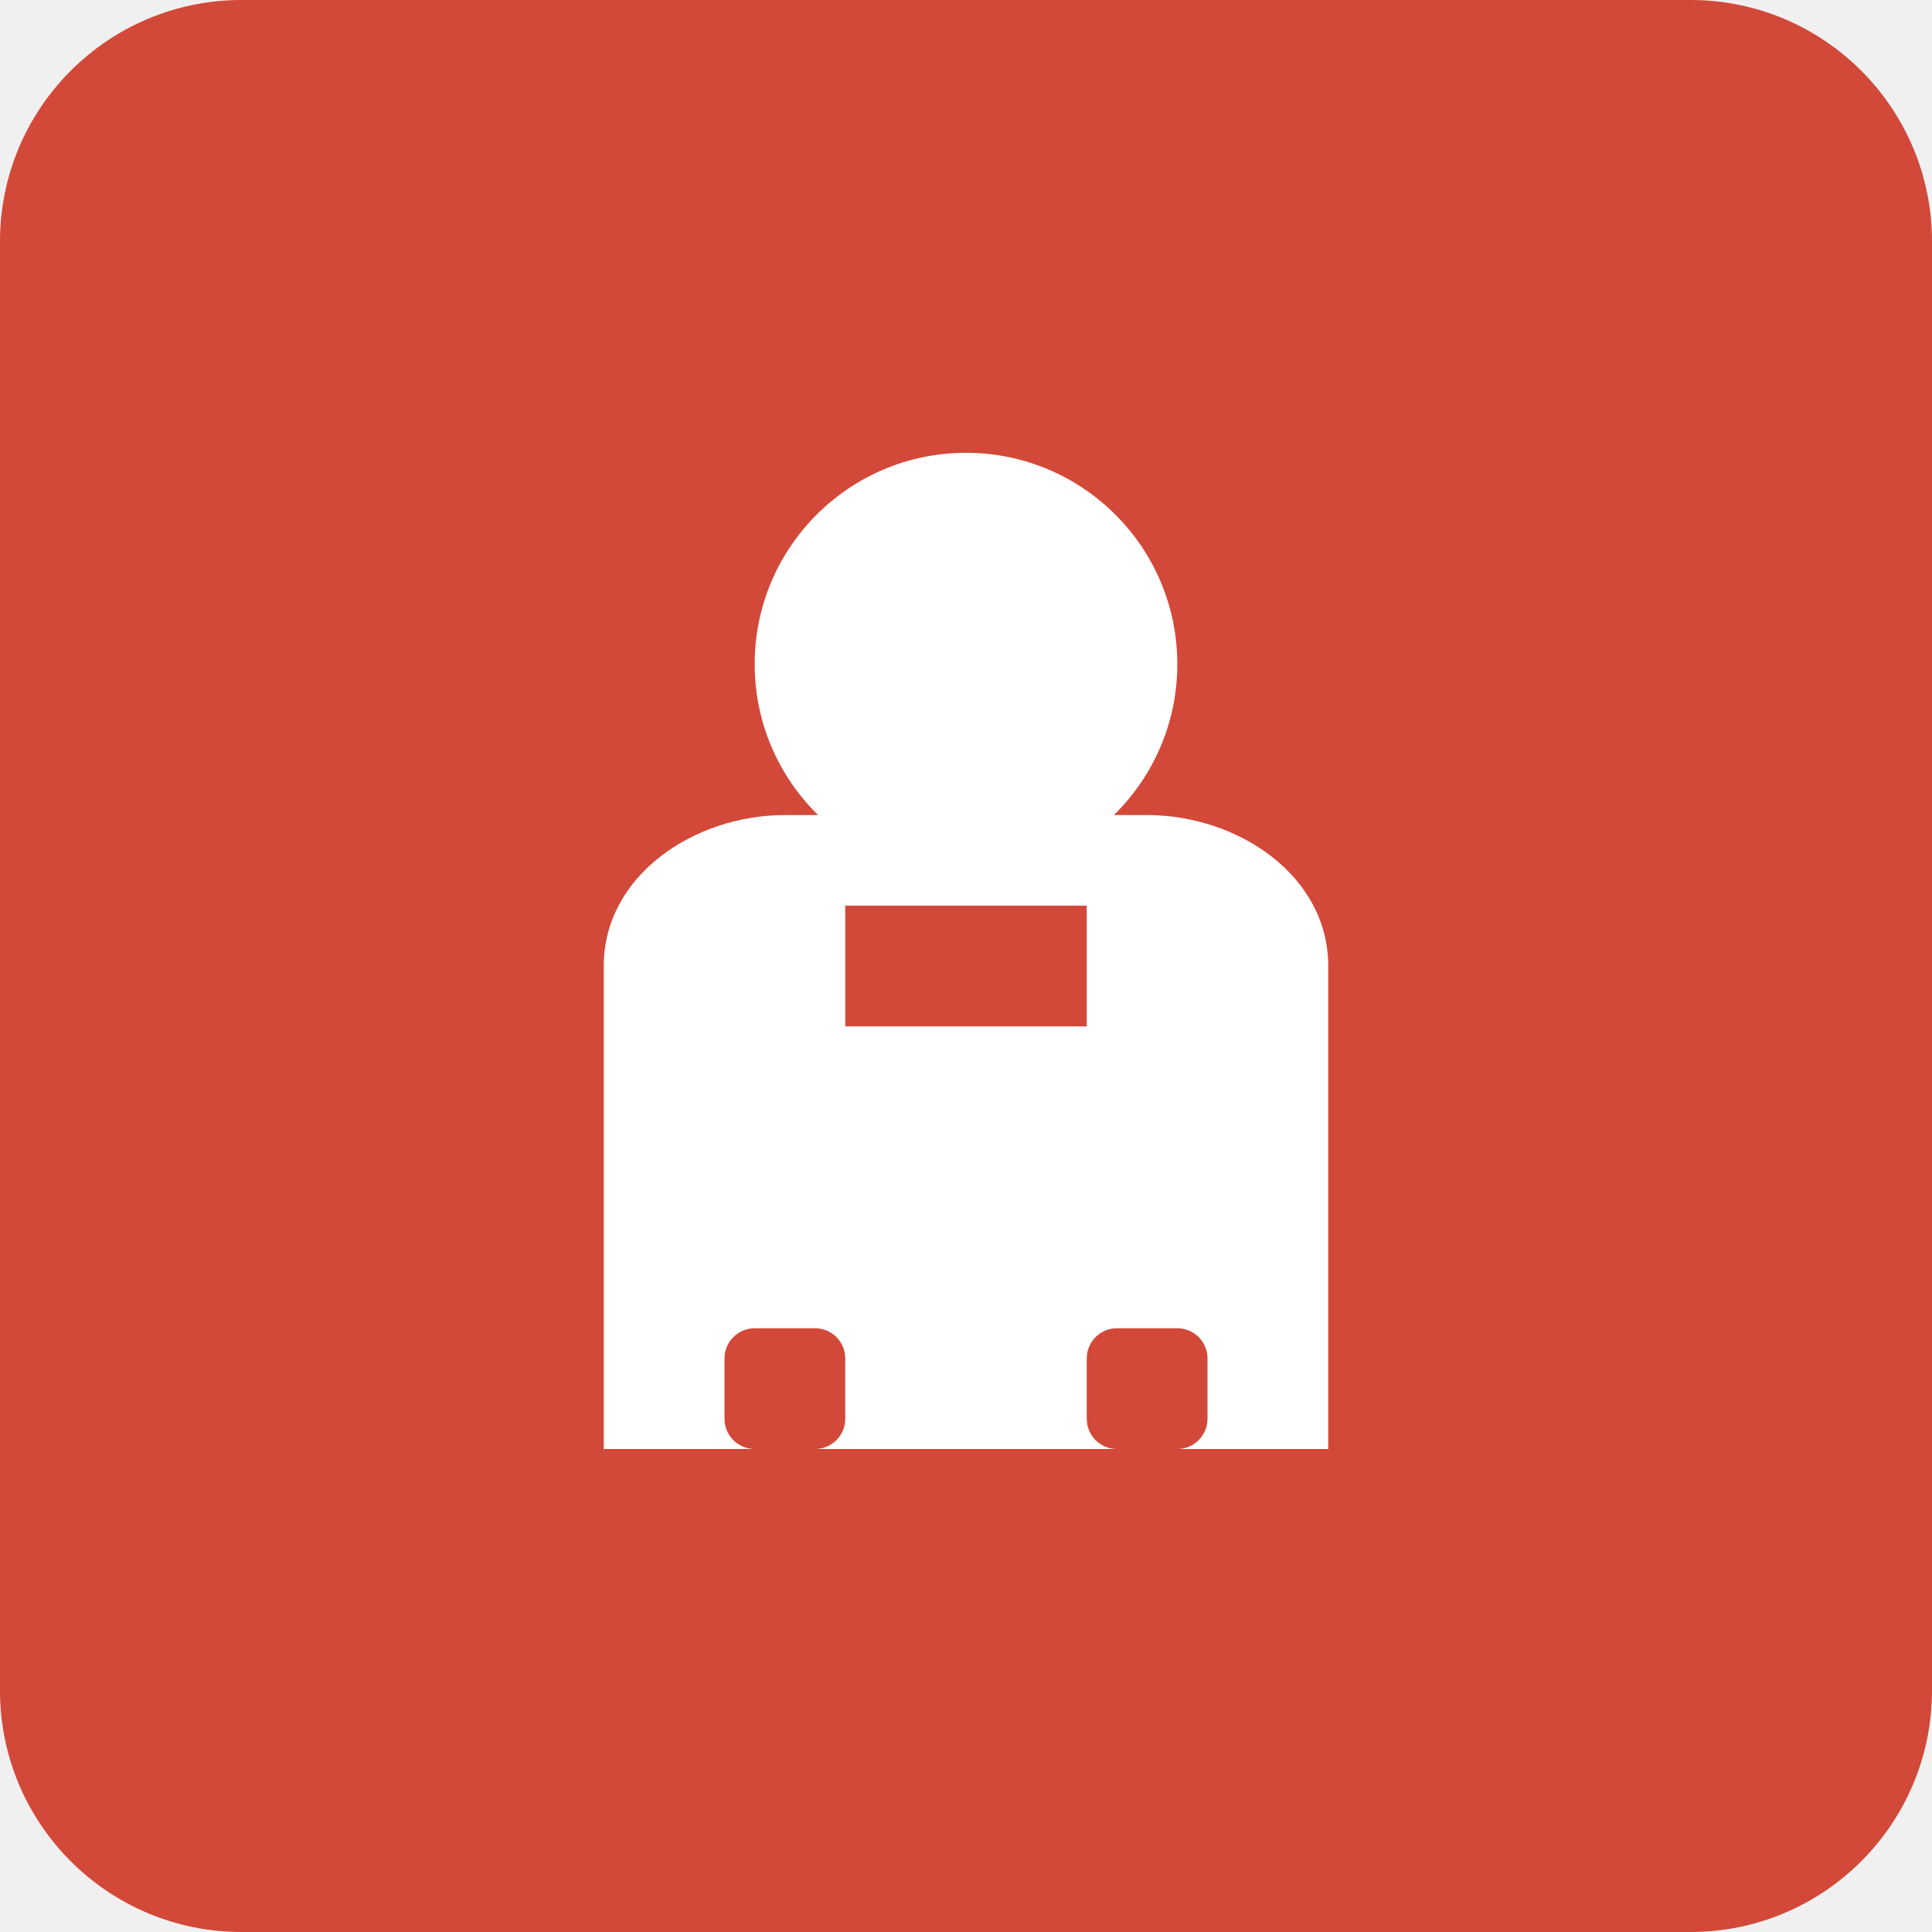
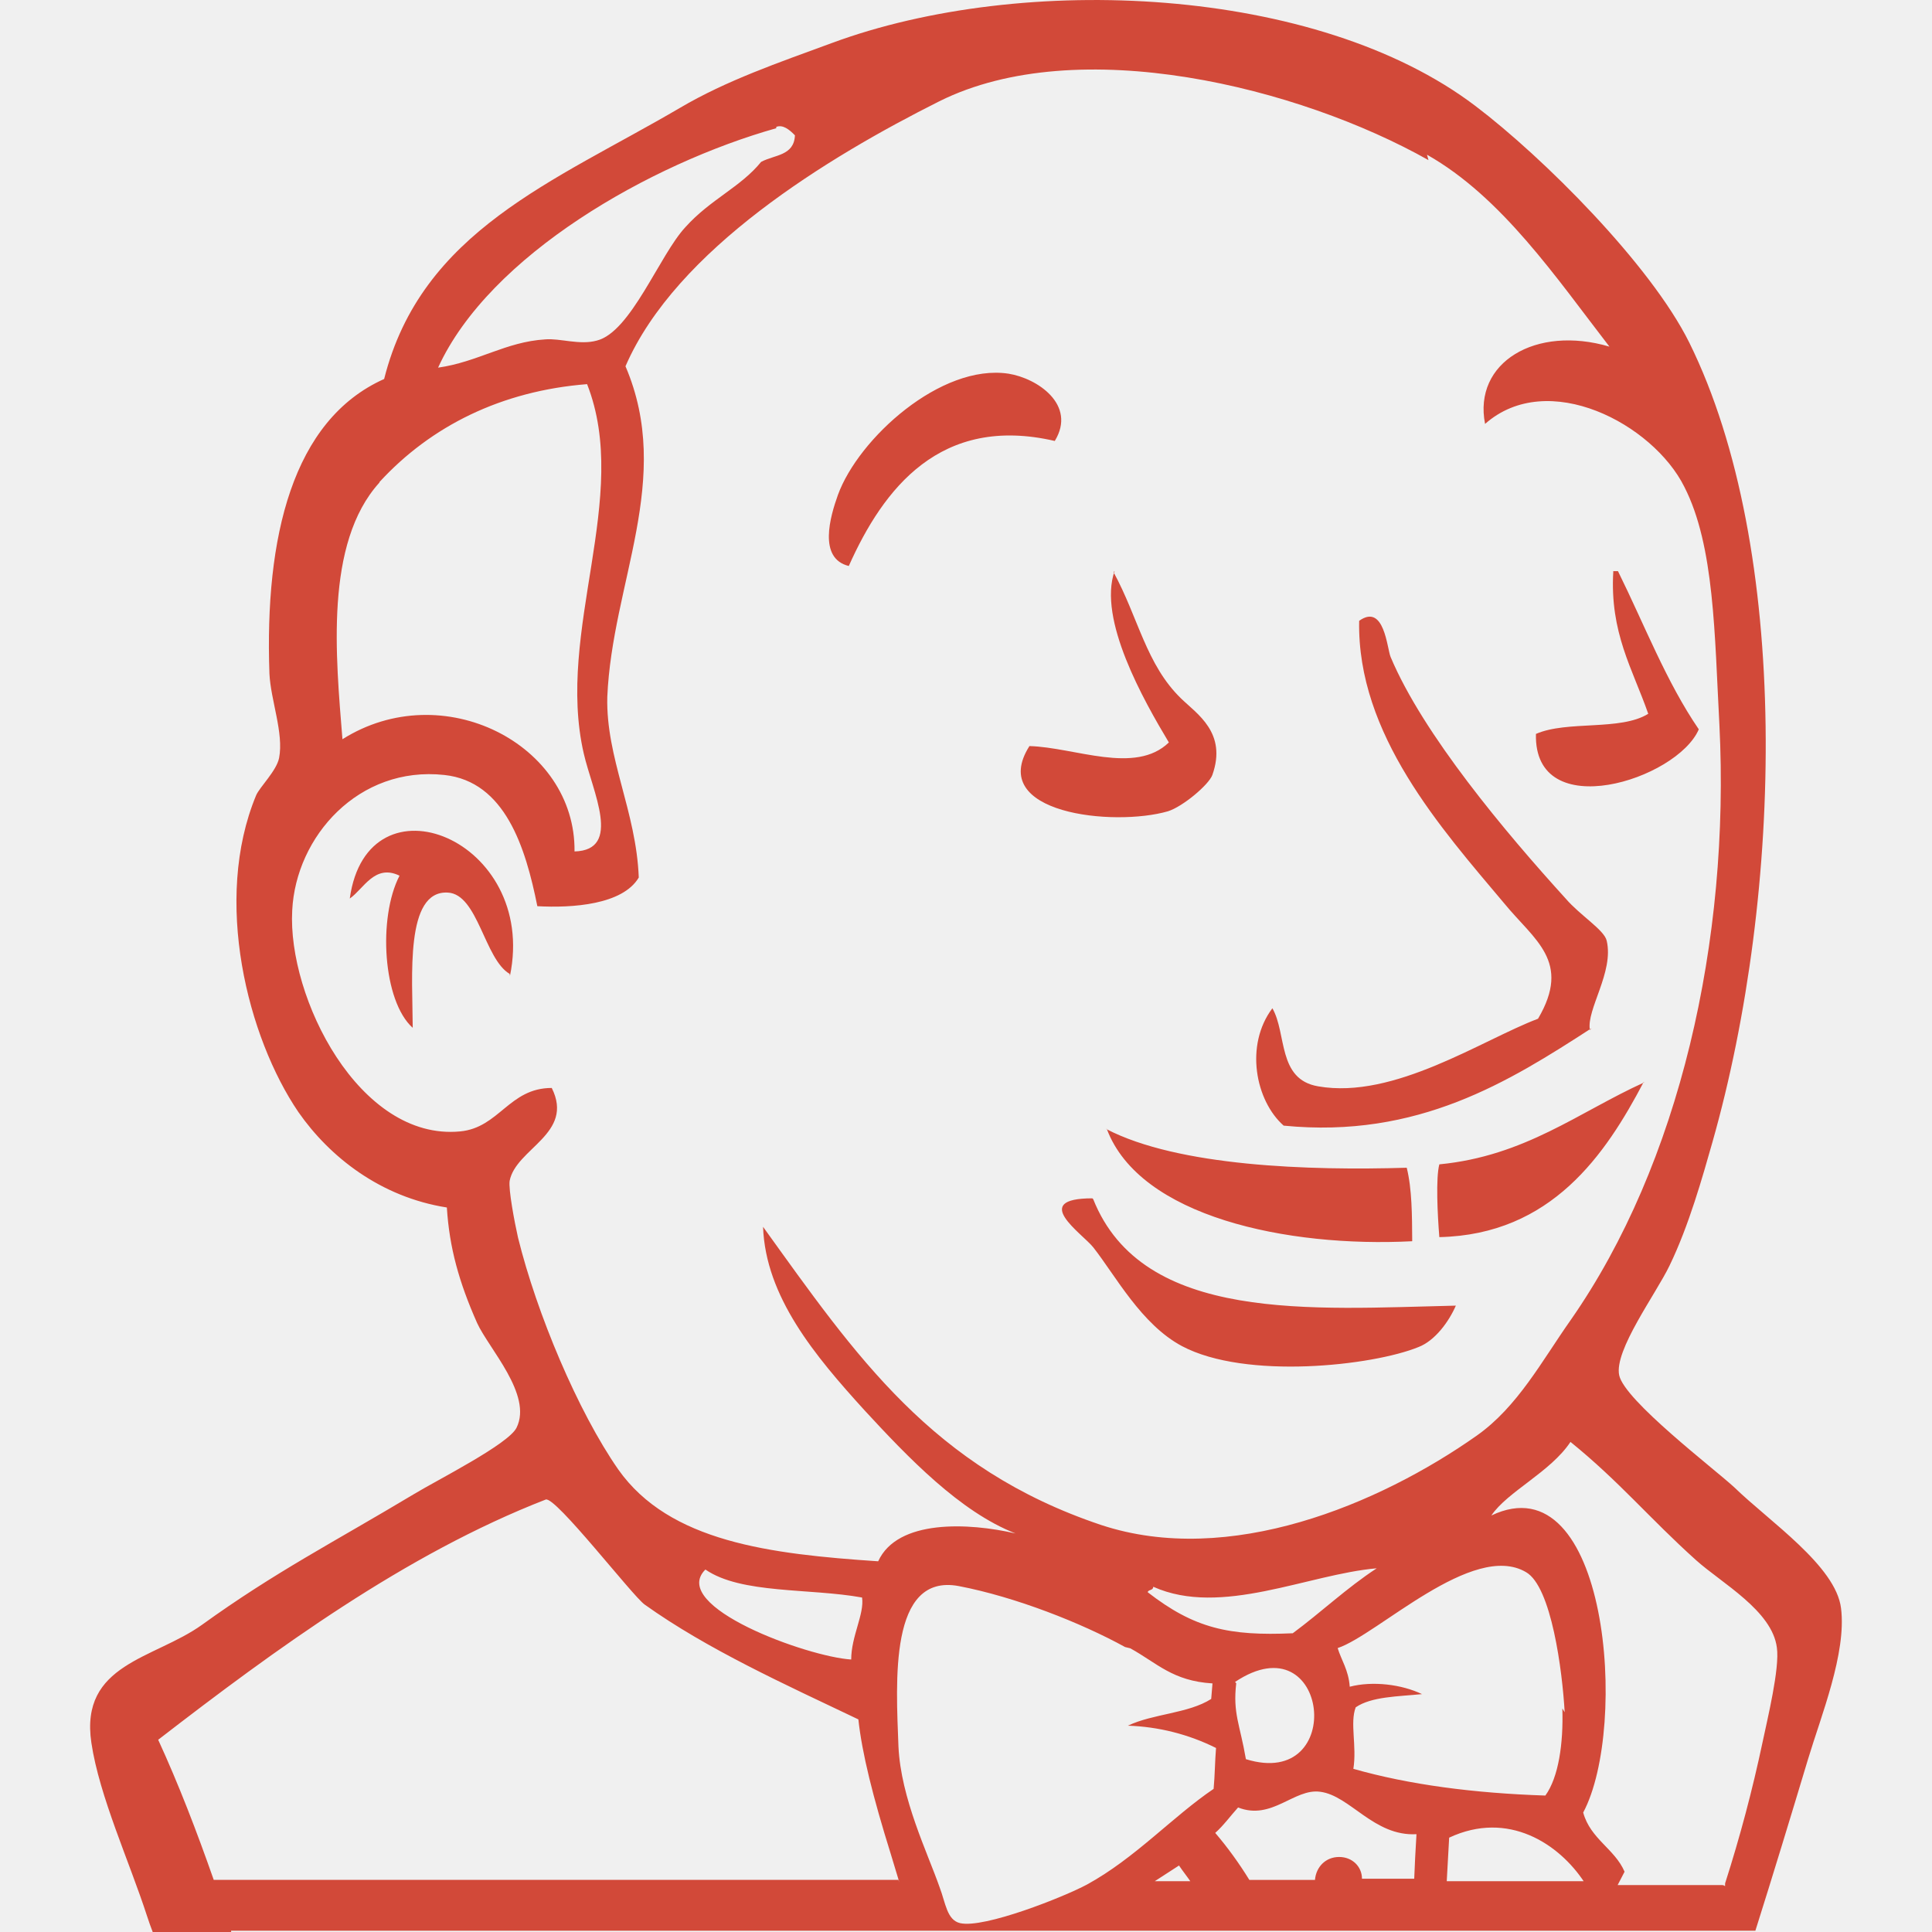
- <svg xmlns="http://www.w3.org/2000/svg" width="64" height="64" viewBox="0 0 64 64" fill="none">
-   <rect width="64" height="64" rx="8" fill="#D24939" />
-   <circle cx="32" cy="22" r="7" fill="#fff" />
-   <path fill="#fff" d="M20 32c0-3 3-5 6-5h12c3 0 6 2 6 5v16H20V32z" />
-   <rect x="28" y="30" width="8" height="4" fill="#D24939" />
-   <rect x="24" y="44" width="4" height="4" rx="1" fill="#D24939" />
-   <rect x="36" y="44" width="4" height="4" rx="1" fill="#D24939" />
+ <svg xmlns="http://www.w3.org/2000/svg" fill="#D24939" role="img" viewBox="0 0 24 24">
+   <path d="M2.872 24h-.975a3.866 3.866 0 01-.07-.197c-.215-.666-.594-1.49-.692-2.154-.146-.984.78-1.039 1.374-1.465.915-.66 1.635-1.025 2.627-1.62.295-.179 1.182-.624 1.281-.829.201-.408-.345-.982-.49-1.3-.225-.507-.345-.937-.376-1.435-.824-.13-1.455-.627-1.844-1.185-.63-.925-1.066-2.635-.525-3.936.045-.103.254-.305.285-.463.06-.308-.105-.72-.12-1.048-.06-1.692.284-3.15 1.425-3.66.463-1.84 2.113-2.453 3.673-3.367.58-.342 1.224-.562 1.89-.807 2.372-.877 6.027-.712 7.994.783.836.633 2.176 1.97 2.656 2.939 1.262 2.555 1.17 6.825.287 9.934-.12.421-.29 1.032-.533 1.533-.168.35-.689 1.05-.625 1.36.064.314 1.19 1.17 1.432 1.395.434.422 1.26.975 1.324 1.5.07.557-.248 1.336-.41 1.875-.217.721-.436 1.441-.654 2.131H2.87zm11.104-3.54c-.545-.3-1.361-.622-2.065-.757-.87-.164-.78 1.188-.75 1.994.03.643.36 1.316.51 1.744.076.197.09.41.256.449.3.068 1.29-.326 1.575-.479.6-.328 1.064-.844 1.574-1.189.016-.17.016-.34.03-.508a2.648 2.648 0 00-1.095-.277c.314-.15.75-.15 1.035-.332l.016-.193c-.496-.03-.69-.254-1.021-.436zm7.454 2.935a17.78 17.78 0 00.465-1.752c.06-.287.215-.918.178-1.176-.059-.459-.684-.799-1.004-1.086-.584-.525-.95-.975-1.56-1.469-.249.375-.78.615-.983.914 1.447-.689 1.71 2.625 1.141 3.69.09.329.391.45.514.735l-.086.166h1.29c.013 0 .03 0 .044.014zm-6.634-.012c-.05-.074-.1-.135-.15-.209l-.301.195h.45zm2.77 0c.008-.209.018-.404.03-.598-.53.029-.825-.48-1.196-.527-.324-.045-.6.361-1.02.195-.095.105-.183.227-.284.316.154.18.295.375.424.584h.815c.014-.164.135-.285.3-.285.165 0 .284.121.284.27h.66zm2.116 0c-.314-.479-.947-.898-1.68-.555l-.03.541h1.71zm-8.51 0l-.104-.344c-.225-.72-.36-1.26-.405-1.68-.914-.436-1.875-.87-2.654-1.426-.15-.105-1.109-1.35-1.23-1.305-1.739.676-3.359 1.86-4.814 2.984.256.557.48 1.141.69 1.74h8.505zm8.265-2.113c-.029-.512-.164-1.56-.48-1.74-.66-.39-1.846.78-2.34.943.045.15.135.271.15.48.285-.074.645-.029.898.092-.299.03-.629.03-.824.164-.074.195.016.48-.029.764.69.197 1.5.303 2.385.332.164-.227.225-.645.211-1.082zm-4.08-.36c-.044.375.046.51.12.943 1.26.391 1.034-1.74-.135-.959zM8.76 19.5c-.45.457 1.27 1.082 1.814 1.115 0-.29.165-.564.135-.77-.65-.118-1.502-.042-1.945-.347zm5.565.215c0 .043-.061.03-.068.064.58.451 1.014.545 1.802.51.354-.262.67-.563 1.043-.807-.855.074-1.931.607-2.774.23zm3.42-17.726c-1.606-.906-4.35-1.591-6.076-.731-1.38.692-3.27 1.84-3.899 3.292.6 1.402-.166 2.686-.226 4.109-.018.757.36 1.42.391 2.242-.2.338-.825.38-1.26.356-.146-.729-.4-1.549-1.155-1.63-1.064-.116-1.845.764-1.89 1.683-.06 1.08.833 2.864 2.085 2.745.488-.046.608-.54 1.139-.54.285.57-.445.75-.523 1.154-.016.105.06.511.104.705.233.944.744 2.16 1.245 2.88.635.9 1.884 1.051 3.229 1.141.24-.525 1.125-.48 1.706-.346-.691-.27-1.336-.945-1.875-1.529-.615-.676-1.23-1.41-1.261-2.28 1.155 1.604 2.1 3 4.2 3.704 1.59.525 3.45-.254 4.664-1.109.51-.359.811-.93 1.17-1.439 1.35-1.936 1.98-4.71 1.846-7.394-.06-1.111-.06-2.221-.436-2.955-.389-.781-1.695-1.471-2.475-.781-.15-.764.63-1.23 1.545-.96-.66-.854-1.336-1.858-2.266-2.384zM13.58 14.896c.615 1.544 2.724 1.363 4.505 1.323-.084.194-.256.435-.465.515-.57.232-2.145.408-2.937-.012-.506-.27-.824-.873-1.102-1.227-.137-.172-.795-.608-.012-.609zm.164-.87c.893.464 2.52.517 3.731.48.066.267.066.593.068.913-1.55.08-3.386-.304-3.794-1.395h-.005zm6.675-.586c-.473.9-1.145 1.897-2.539 1.928-.023-.284-.045-.735 0-.904 1.064-.103 1.727-.646 2.543-1.017zm-.649-.667c-1.02.66-2.154 1.375-3.824 1.21-.351-.31-.485-1-.14-1.458.181.313.06.885.57.97.944.165 2.038-.579 2.73-.84.42-.713-.046-.976-.42-1.433-.782-.93-1.83-2.1-1.802-3.51.314-.224.346.346.391.45.404.96 1.424 2.175 2.174 3 .18.21.48.39.51.524.092.39-.254.854-.209 1.11zm-13.439-.675c-.314-.184-.393-.99-.768-1.01-.535-.03-.438 1.05-.436 1.68-.37-.33-.435-1.365-.164-1.89-.308-.15-.445.164-.618.284.22-1.59 2.34-.734 1.99.96zM4.713 5.995c-.685.756-.54 2.174-.459 3.188 1.244-.785 2.898.06 2.883 1.394.595-.016.223-.744.115-1.215-.353-1.528.592-3.187.041-4.59-1.064.084-1.939.52-2.578 1.215zm9.12 1.113c.307.562.404 1.148.84 1.57.195.19.574.424.387.95-.045.121-.365.391-.551.45-.674.195-2.254.03-1.721-.81.563.015 1.314.36 1.732-.045-.314-.524-.885-1.53-.674-2.13zm6.198-.013h.068c.33.668.6 1.375 1.004 1.965-.27.628-2.053 1.19-2.023.057.39-.17 1.05-.035 1.395-.25-.193-.556-.48-1.006-.434-1.771zm-6.927-1.617c-1.422-.33-2.131.592-2.56 1.553-.384-.094-.231-.615-.135-.883.255-.701 1.28-1.633 2.119-1.506.359.057.848.386.576.834zM9.642 1.593c-1.56.44-3.56 1.574-4.2 2.974.495-.07.84-.321 1.33-.351.186-.016.428.074.641.015.424-.104.78-1.065 1.102-1.41.31-.345.685-.496.94-.81.167-.09.409-.074.42-.33-.073-.075-.15-.135-.232-.105v.017z" />
</svg>
